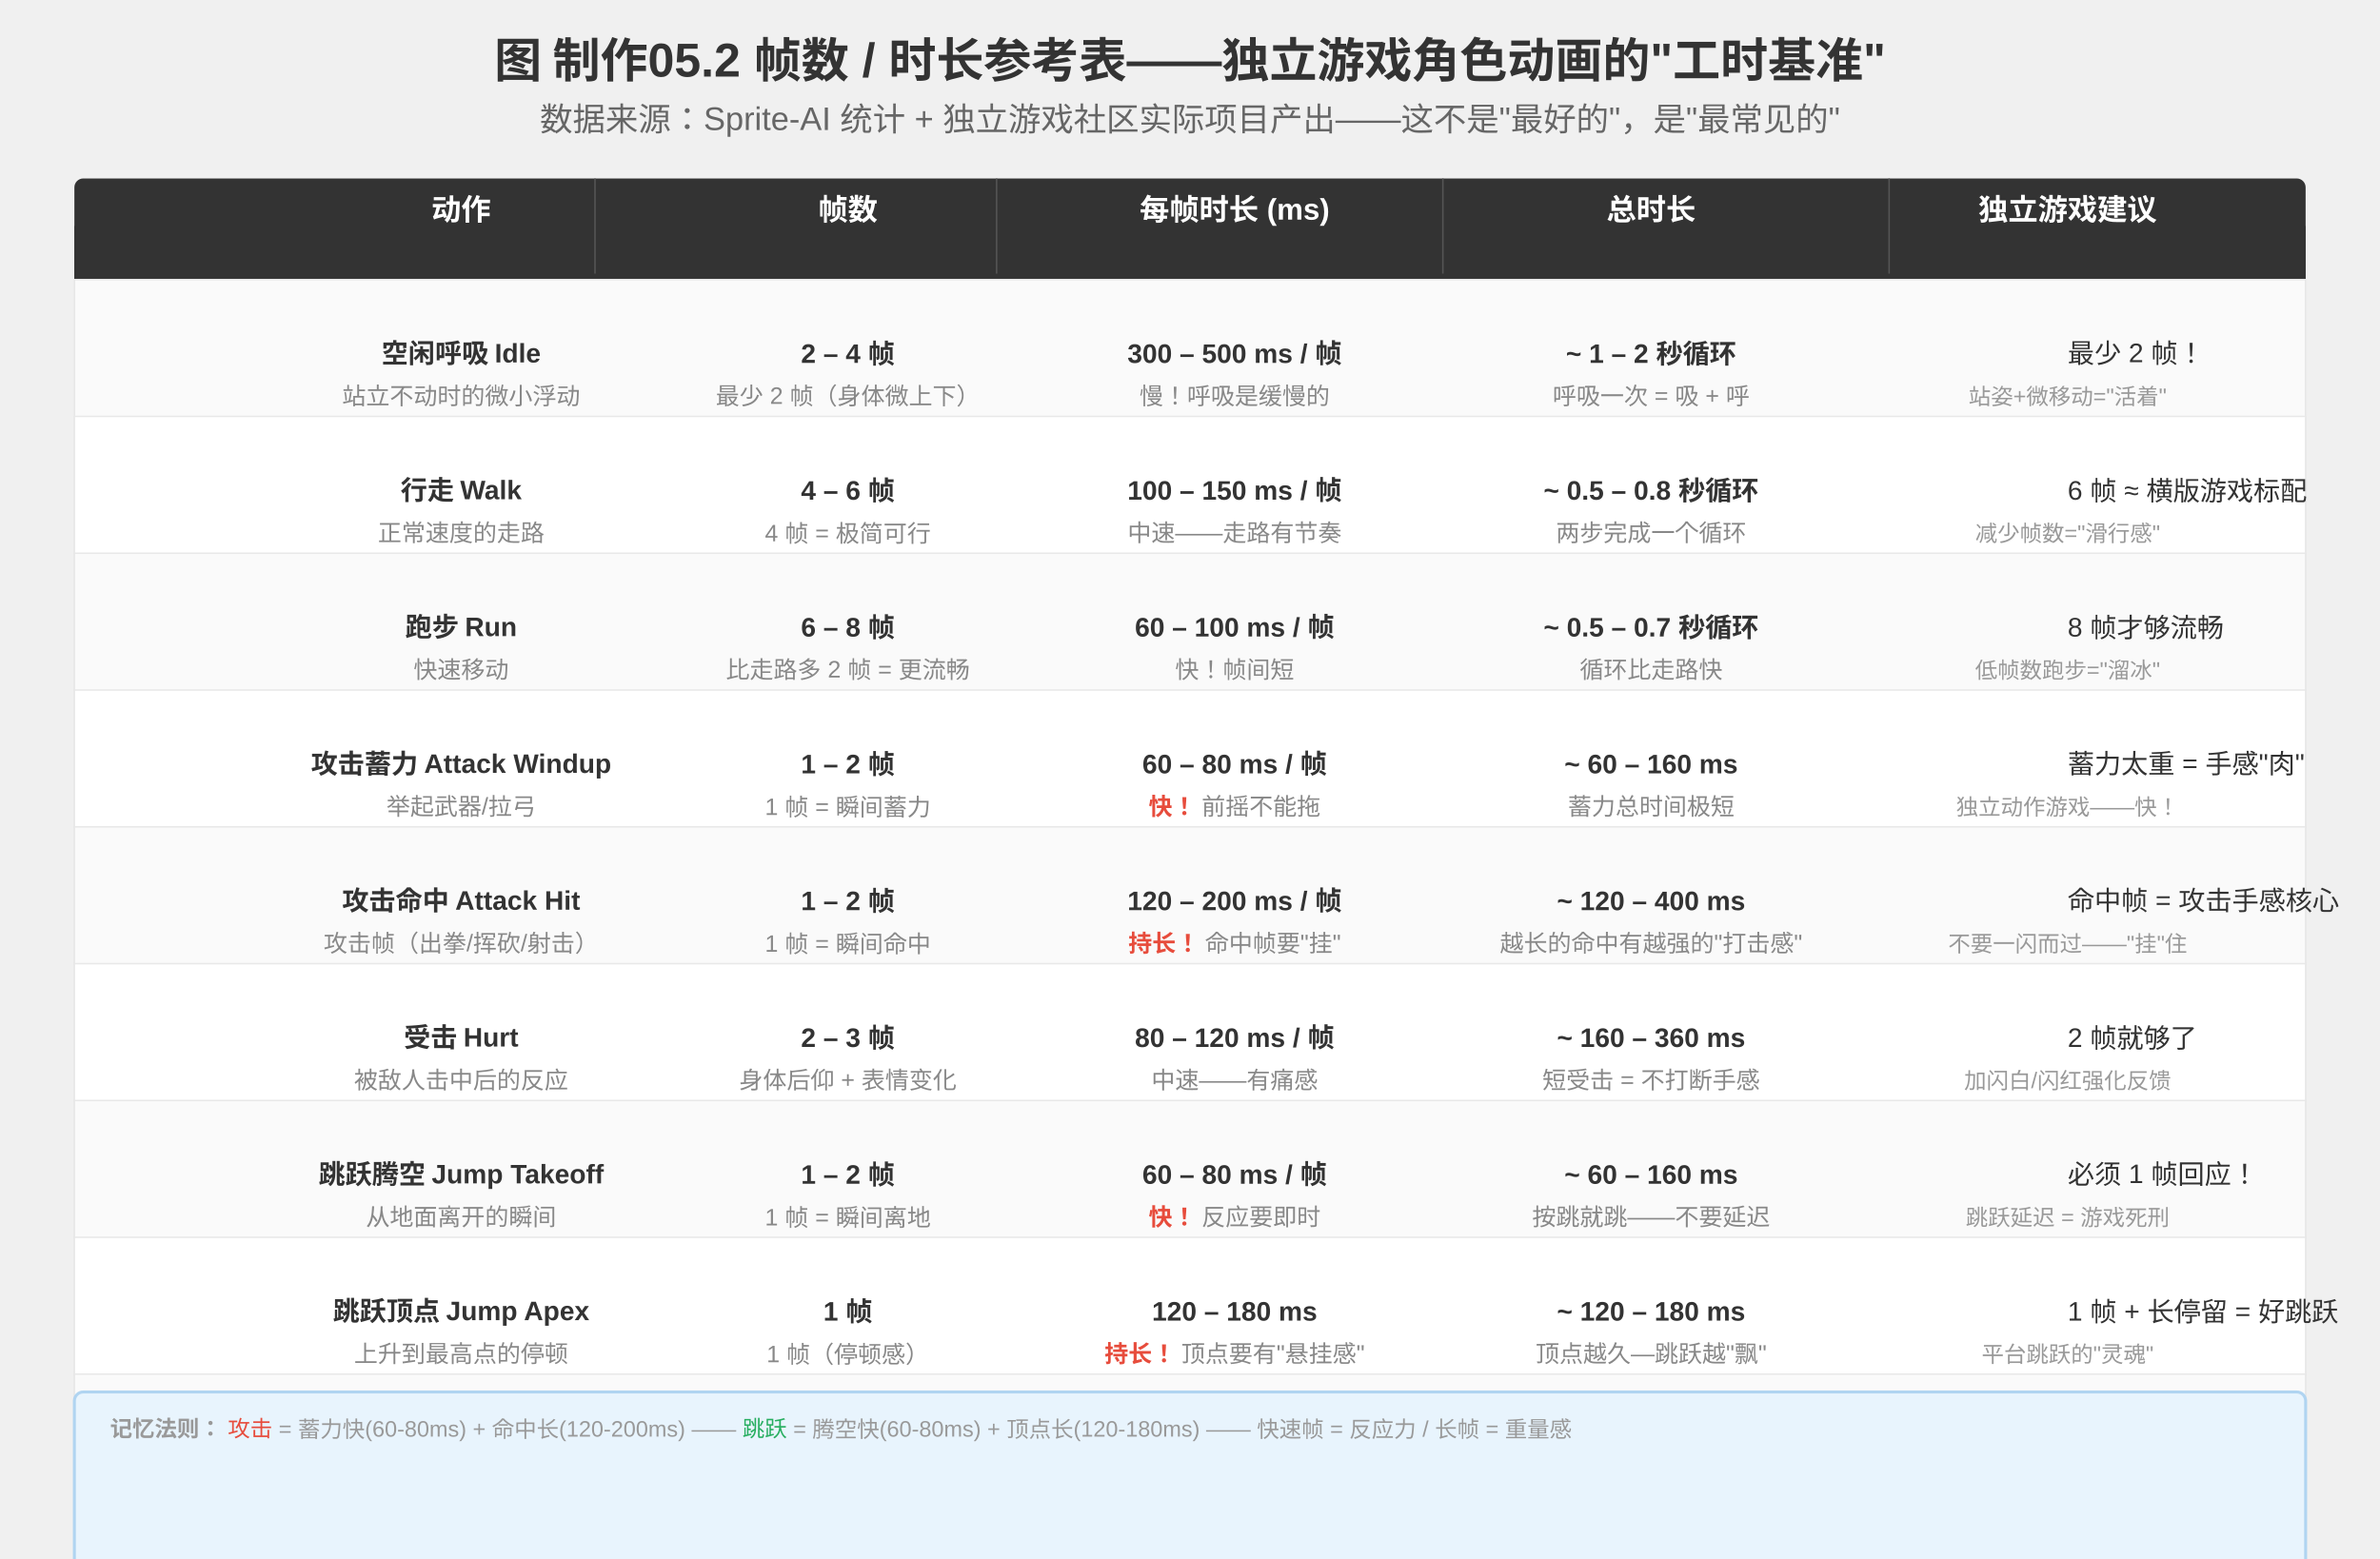
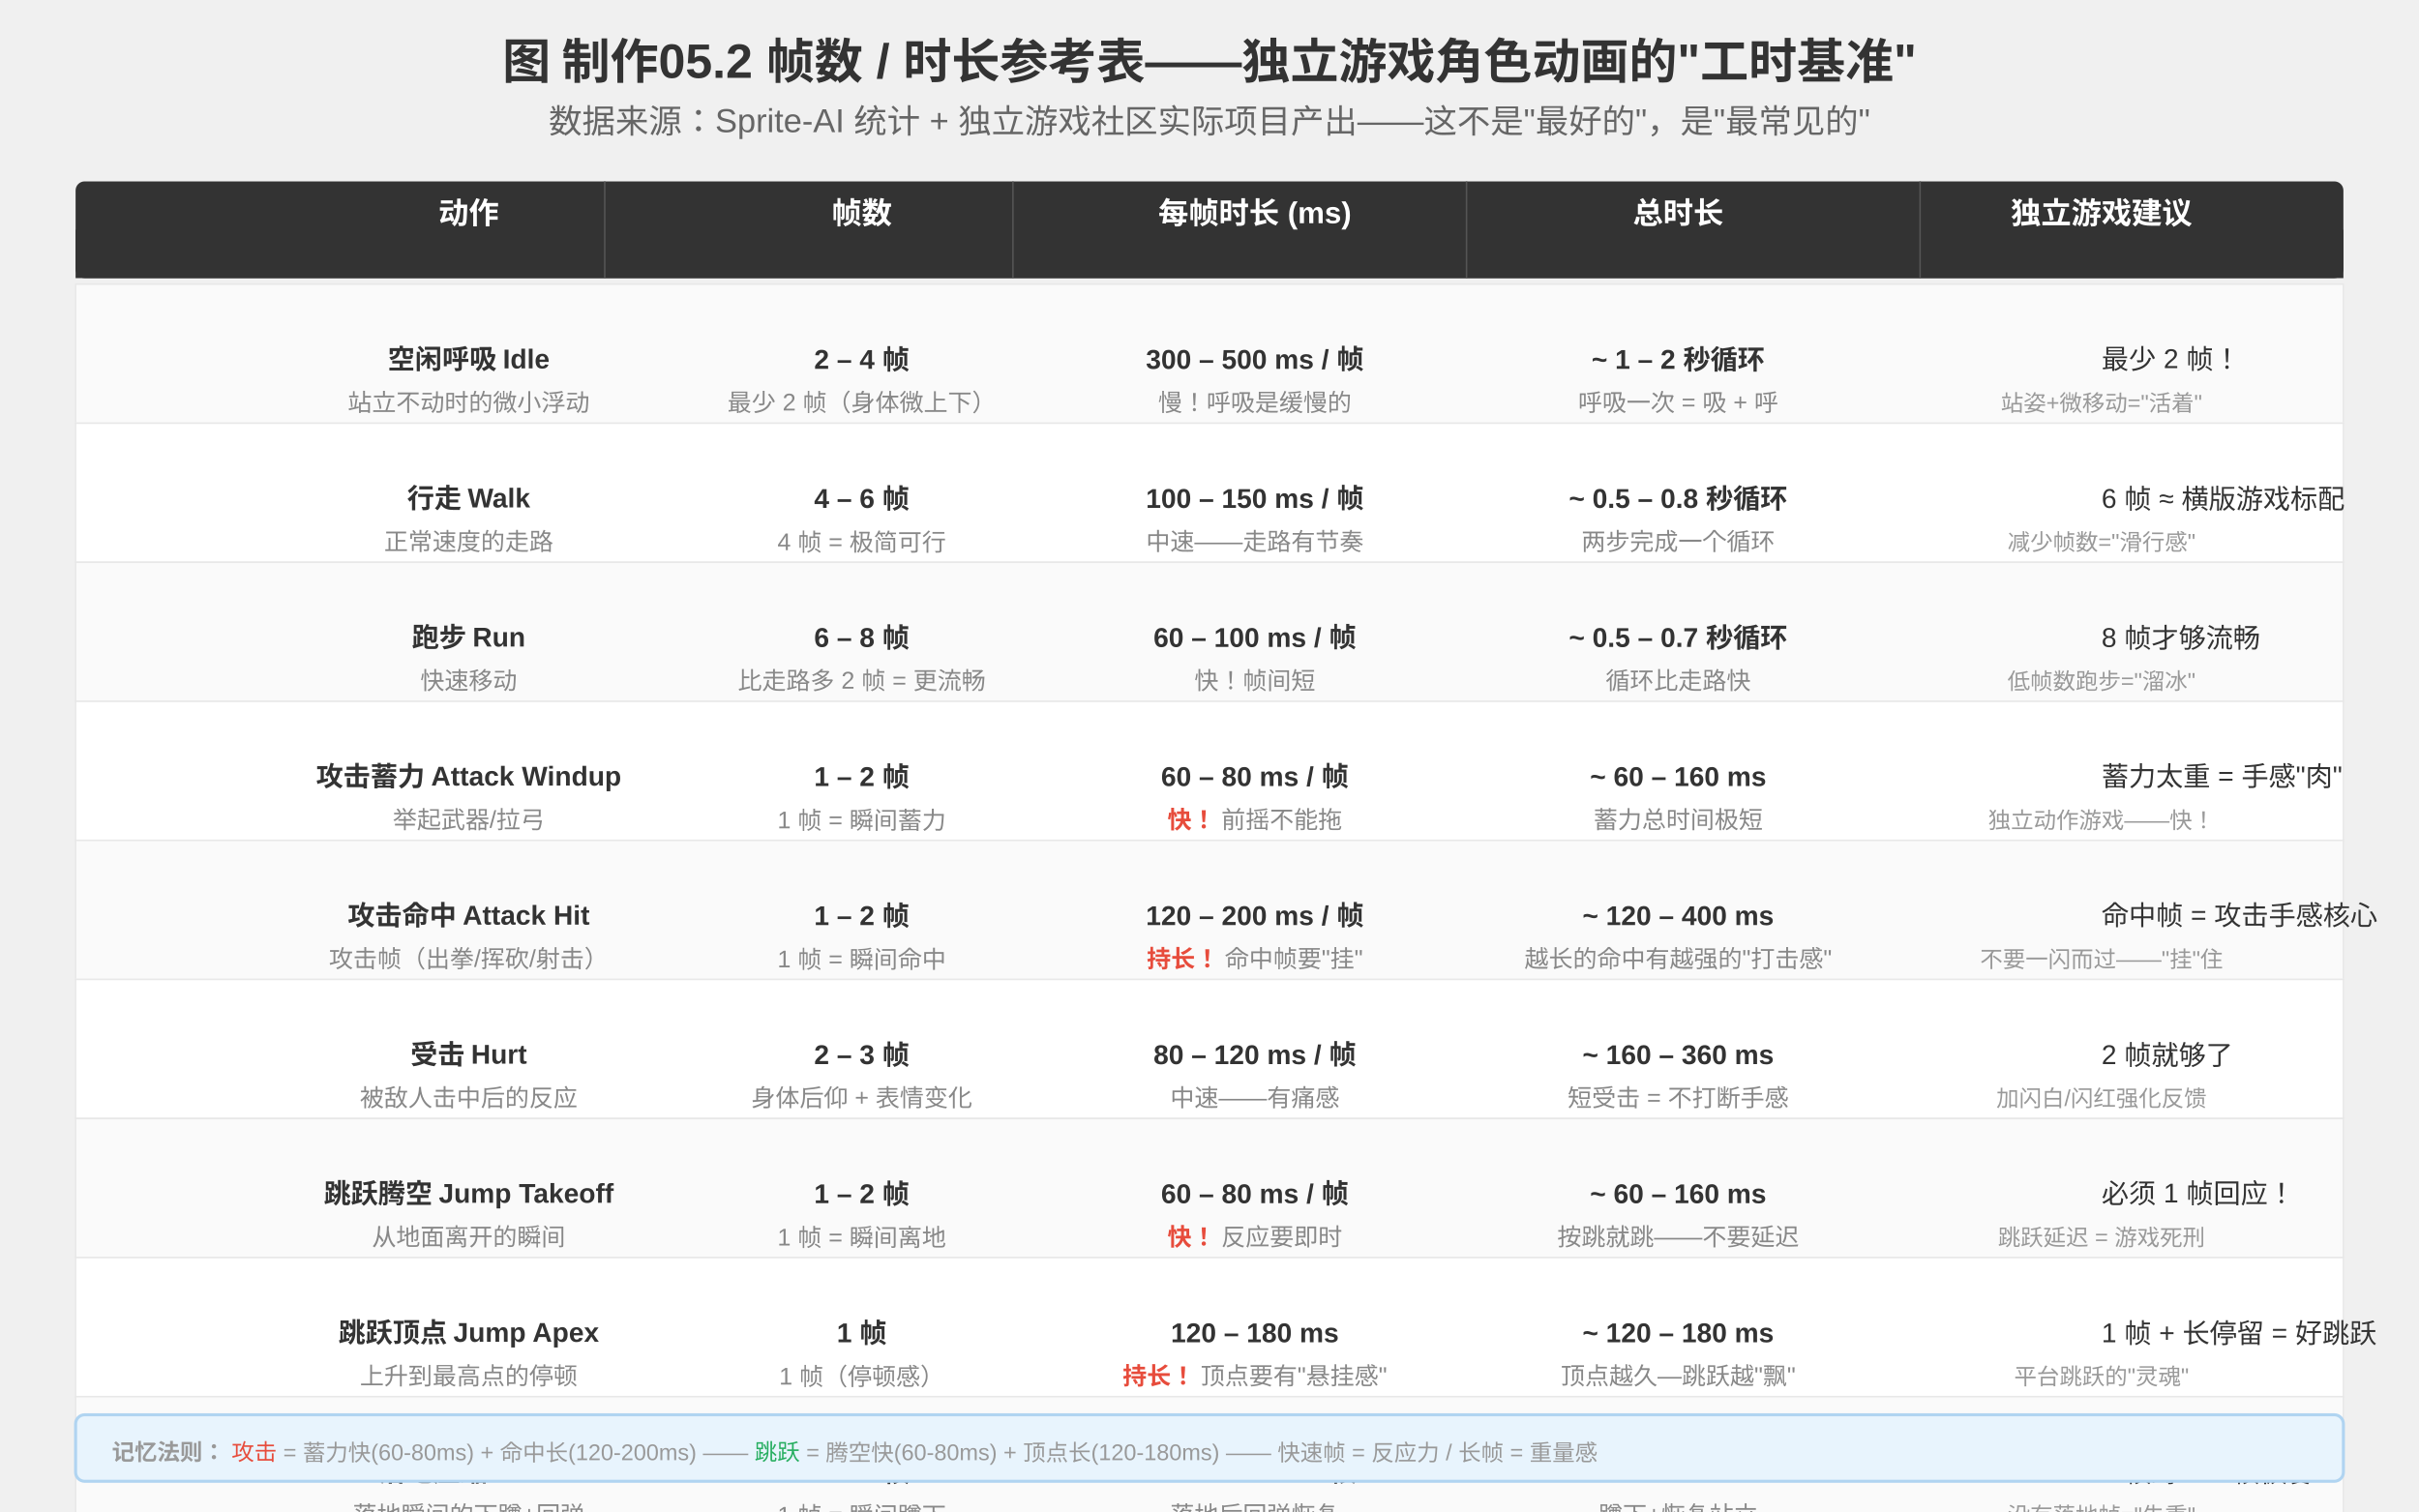
- <svg xmlns="http://www.w3.org/2000/svg" viewBox="0.0 0.0 800.0 524" width="800" height="524">
+ <svg xmlns="http://www.w3.org/2000/svg" viewBox="0 0 800 500" width="800" height="500">
  <style>
    text { font-family: 'PingFang SC','Microsoft YaHei',Arial,sans-serif; }
    .title { font-size: 16px; font-weight: bold; fill: #333; }
    .subtitle { font-size: 11px; fill: #666; }
    .header-text { font-size: 10px; font-weight: bold; fill: #fff; }
    .cell-text { font-size: 9px; fill: #333; }
    .cell-num { font-size: 9px; font-weight: bold; fill: #333; text-anchor: middle; }
    .cell-sub { font-size: 8px; fill: #888; }
    .note { font-size: 7.5px; fill: #999; }
    .highlight { font-size: 8px; fill: #E74C3C; font-weight: bold; }
    .range-low { font-size: 8px; fill: #2ECC71; font-weight: bold; }
    .range-high { font-size: 8px; fill: #F39C12; font-weight: bold; }
  </style>
  <text x="400" y="26" class="title" text-anchor="middle">图 制作05.2  帧数 / 时长参考表——独立游戏角色动画的"工时基准"</text>
  <text x="400" y="44" class="subtitle" text-anchor="middle">数据来源：Sprite-AI 统计 + 独立游戏社区实际项目产出——这不是"最好的"，是"最常见的"</text>
  <g transform="translate(25, 60)">
-     <rect x="0" y="0" width="750" height="524" fill="#333" rx="3" />
-     <rect x="0" y="16" width="750" height="524" fill="#333" />
+     <rect x="0" y="0" width="750" height="32" fill="#333" rx="3" />
+     <rect x="0" y="16" width="750" height="16" fill="#333" />
    <text x="130" y="14" class="header-text" text-anchor="middle">动作</text>
    <text x="260" y="14" class="header-text" text-anchor="middle">帧数</text>
    <text x="390" y="14" class="header-text" text-anchor="middle">每帧时长 (ms)</text>
    <text x="530" y="14" class="header-text" text-anchor="middle">总时长</text>
    <text x="670" y="14" class="header-text" text-anchor="middle">独立游戏建议</text>
    <line x1="175" y1="0" x2="175" y2="32" stroke="#555" stroke-width="0.5" />
    <line x1="310" y1="0" x2="310" y2="32" stroke="#555" stroke-width="0.5" />
    <line x1="460" y1="0" x2="460" y2="32" stroke="#555" stroke-width="0.5" />
    <line x1="610" y1="0" x2="610" y2="32" stroke="#555" stroke-width="0.5" />
-     <rect x="0" y="34" width="750" height="524" fill="#FAFAFA" stroke="#E8E8E8" stroke-width="0.5" />
+     <rect x="0" y="34" width="750" height="46" fill="#FAFAFA" stroke="#E8E8E8" stroke-width="0.5" />
    <g transform="translate(0, 34)">
      <text x="130" y="28" class="cell-text" text-anchor="middle" font-weight="bold">空闲呼吸 Idle</text>
      <text x="130" y="42" class="cell-sub" text-anchor="middle">站立不动时的微小浮动</text>
      <text x="260" y="28" class="cell-num" fill="#E74C3C">2 – 4 帧</text>
      <text x="260" y="42" class="cell-sub" text-anchor="middle">最少 2 帧（身体微上下）</text>
      <text x="390" y="28" class="cell-num">300 – 500 ms / 帧</text>
      <text x="390" y="42" class="cell-sub" text-anchor="middle">慢！呼吸是缓慢的</text>
      <text x="530" y="28" class="cell-num">~ 1 – 2 秒循环</text>
      <text x="530" y="42" class="cell-sub" text-anchor="middle">呼吸一次 = 吸 + 呼</text>
      <text x="670" y="28" class="cell-text" fill="#E74C3C">最少 2 帧！</text>
      <text x="670" y="42" class="note" text-anchor="middle">站姿+微移动="活着"</text>
    </g>
-     <rect x="0" y="80" width="750" height="524" fill="#fff" stroke="#E8E8E8" stroke-width="0.5" />
+     <rect x="0" y="80" width="750" height="46" fill="#fff" stroke="#E8E8E8" stroke-width="0.5" />
    <g transform="translate(0, 80)">
      <text x="130" y="28" class="cell-text" text-anchor="middle" font-weight="bold">行走 Walk</text>
      <text x="130" y="42" class="cell-sub" text-anchor="middle">正常速度的走路</text>
      <text x="260" y="28" class="cell-num" fill="#E74C3C">4 – 6 帧</text>
      <text x="260" y="42" class="cell-sub" text-anchor="middle">4 帧 = 极简可行</text>
      <text x="390" y="28" class="cell-num">100 – 150 ms / 帧</text>
      <text x="390" y="42" class="cell-sub" text-anchor="middle">中速——走路有节奏</text>
      <text x="530" y="28" class="cell-num">~ 0.5 – 0.8 秒循环</text>
      <text x="530" y="42" class="cell-sub" text-anchor="middle">两步完成一个循环</text>
      <text x="670" y="28" class="cell-text" fill="#333">6 帧 ≈ 横版游戏标配</text>
      <text x="670" y="42" class="note" text-anchor="middle">减少帧数="滑行感"</text>
    </g>
-     <rect x="0" y="126" width="750" height="524" fill="#FAFAFA" stroke="#E8E8E8" stroke-width="0.5" />
+     <rect x="0" y="126" width="750" height="46" fill="#FAFAFA" stroke="#E8E8E8" stroke-width="0.5" />
    <g transform="translate(0, 126)">
      <text x="130" y="28" class="cell-text" text-anchor="middle" font-weight="bold">跑步 Run</text>
      <text x="130" y="42" class="cell-sub" text-anchor="middle">快速移动</text>
      <text x="260" y="28" class="cell-num" fill="#E74C3C">6 – 8 帧</text>
      <text x="260" y="42" class="cell-sub" text-anchor="middle">比走路多 2 帧 = 更流畅</text>
      <text x="390" y="28" class="cell-num">60 – 100 ms / 帧</text>
      <text x="390" y="42" class="cell-sub" text-anchor="middle">快！帧间短</text>
      <text x="530" y="28" class="cell-num">~ 0.5 – 0.7 秒循环</text>
      <text x="530" y="42" class="cell-sub" text-anchor="middle">循环比走路快</text>
      <text x="670" y="28" class="cell-text" fill="#333">8 帧才够流畅</text>
      <text x="670" y="42" class="note" text-anchor="middle">低帧数跑步="溜冰"</text>
    </g>
-     <rect x="0" y="172" width="750" height="524" fill="#fff" stroke="#E8E8E8" stroke-width="0.5" />
+     <rect x="0" y="172" width="750" height="46" fill="#fff" stroke="#E8E8E8" stroke-width="0.5" />
    <g transform="translate(0, 172)">
      <text x="130" y="28" class="cell-text" text-anchor="middle" font-weight="bold">攻击蓄力 Attack Windup</text>
      <text x="130" y="42" class="cell-sub" text-anchor="middle">举起武器/拉弓</text>
      <text x="260" y="28" class="cell-num" fill="#E74C3C">1 – 2 帧</text>
      <text x="260" y="42" class="cell-sub" text-anchor="middle">1 帧 = 瞬间蓄力</text>
      <text x="390" y="28" class="cell-num">60 – 80 ms / 帧</text>
      <text x="390" y="42" class="cell-sub" text-anchor="middle">
        <tspan font-weight="bold" fill="#E74C3C">快！</tspan> 前摇不能拖</text>
      <text x="530" y="28" class="cell-num">~ 60 – 160 ms</text>
      <text x="530" y="42" class="cell-sub" text-anchor="middle">蓄力总时间极短</text>
      <text x="670" y="28" class="cell-text" fill="#E74C3C">蓄力太重 = 手感"肉"</text>
      <text x="670" y="42" class="note" text-anchor="middle">独立动作游戏——快！</text>
    </g>
-     <rect x="0" y="218" width="750" height="524" fill="#FAFAFA" stroke="#E8E8E8" stroke-width="0.5" />
+     <rect x="0" y="218" width="750" height="46" fill="#FAFAFA" stroke="#E8E8E8" stroke-width="0.5" />
    <g transform="translate(0, 218)">
      <text x="130" y="28" class="cell-text" text-anchor="middle" font-weight="bold">攻击命中 Attack Hit</text>
      <text x="130" y="42" class="cell-sub" text-anchor="middle">攻击帧（出拳/挥砍/射击）</text>
      <text x="260" y="28" class="cell-num" fill="#E74C3C">1 – 2 帧</text>
      <text x="260" y="42" class="cell-sub" text-anchor="middle">1 帧 = 瞬间命中</text>
      <text x="390" y="28" class="cell-num">120 – 200 ms / 帧</text>
      <text x="390" y="42" class="cell-sub" text-anchor="middle">
        <tspan font-weight="bold" fill="#E74C3C">持长！</tspan> 命中帧要"挂"</text>
      <text x="530" y="28" class="cell-num">~ 120 – 400 ms</text>
      <text x="530" y="42" class="cell-sub" text-anchor="middle">越长的命中有越强的"打击感"</text>
      <text x="670" y="28" class="cell-text" fill="#E74C3C">命中帧 = 攻击手感核心</text>
      <text x="670" y="42" class="note" text-anchor="middle">不要一闪而过——"挂"住</text>
    </g>
-     <rect x="0" y="264" width="750" height="524" fill="#fff" stroke="#E8E8E8" stroke-width="0.5" />
+     <rect x="0" y="264" width="750" height="46" fill="#fff" stroke="#E8E8E8" stroke-width="0.5" />
    <g transform="translate(0, 264)">
      <text x="130" y="28" class="cell-text" text-anchor="middle" font-weight="bold">受击 Hurt</text>
      <text x="130" y="42" class="cell-sub" text-anchor="middle">被敌人击中后的反应</text>
      <text x="260" y="28" class="cell-num" fill="#E74C3C">2 – 3 帧</text>
      <text x="260" y="42" class="cell-sub" text-anchor="middle">身体后仰 + 表情变化</text>
      <text x="390" y="28" class="cell-num">80 – 120 ms / 帧</text>
      <text x="390" y="42" class="cell-sub" text-anchor="middle">中速——有痛感</text>
      <text x="530" y="28" class="cell-num">~ 160 – 360 ms</text>
      <text x="530" y="42" class="cell-sub" text-anchor="middle">短受击 = 不打断手感</text>
      <text x="670" y="28" class="cell-text" fill="#333">2 帧就够了</text>
      <text x="670" y="42" class="note" text-anchor="middle">加闪白/闪红强化反馈</text>
    </g>
-     <rect x="0" y="310" width="750" height="524" fill="#FAFAFA" stroke="#E8E8E8" stroke-width="0.5" />
+     <rect x="0" y="310" width="750" height="46" fill="#FAFAFA" stroke="#E8E8E8" stroke-width="0.5" />
    <g transform="translate(0, 310)">
      <text x="130" y="28" class="cell-text" text-anchor="middle" font-weight="bold">跳跃腾空 Jump Takeoff</text>
      <text x="130" y="42" class="cell-sub" text-anchor="middle">从地面离开的瞬间</text>
      <text x="260" y="28" class="cell-num" fill="#E74C3C">1 – 2 帧</text>
      <text x="260" y="42" class="cell-sub" text-anchor="middle">1 帧 = 瞬间离地</text>
      <text x="390" y="28" class="cell-num">60 – 80 ms / 帧</text>
      <text x="390" y="42" class="cell-sub" text-anchor="middle">
        <tspan font-weight="bold" fill="#E74C3C">快！</tspan> 反应要即时</text>
      <text x="530" y="28" class="cell-num">~ 60 – 160 ms</text>
      <text x="530" y="42" class="cell-sub" text-anchor="middle">按跳就跳——不要延迟</text>
      <text x="670" y="28" class="cell-text" fill="#E74C3C">必须 1 帧回应！</text>
      <text x="670" y="42" class="note" text-anchor="middle">跳跃延迟 = 游戏死刑</text>
    </g>
-     <rect x="0" y="356" width="750" height="524" fill="#fff" stroke="#E8E8E8" stroke-width="0.5" />
+     <rect x="0" y="356" width="750" height="46" fill="#fff" stroke="#E8E8E8" stroke-width="0.5" />
    <g transform="translate(0, 356)">
      <text x="130" y="28" class="cell-text" text-anchor="middle" font-weight="bold">跳跃顶点 Jump Apex</text>
      <text x="130" y="42" class="cell-sub" text-anchor="middle">上升到最高点的停顿</text>
      <text x="260" y="28" class="cell-num" fill="#E74C3C">1 帧</text>
      <text x="260" y="42" class="cell-sub" text-anchor="middle">1 帧（停顿感）</text>
      <text x="390" y="28" class="cell-num">120 – 180 ms</text>
      <text x="390" y="42" class="cell-sub" text-anchor="middle">
        <tspan font-weight="bold" fill="#E74C3C">持长！</tspan> 顶点要有"悬挂感"</text>
      <text x="530" y="28" class="cell-num">~ 120 – 180 ms</text>
      <text x="530" y="42" class="cell-sub" text-anchor="middle">顶点越久—跳跃越"飘"</text>
      <text x="670" y="28" class="cell-text" fill="#333">1 帧 + 长停留 = 好跳跃</text>
      <text x="670" y="42" class="note" text-anchor="middle">平台跳跃的"灵魂"</text>
    </g>
-     <rect x="0" y="402" width="750" height="524" fill="#FAFAFA" stroke="#E8E8E8" stroke-width="0.5" />
+     <rect x="0" y="402" width="750" height="46" fill="#FAFAFA" stroke="#E8E8E8" stroke-width="0.5" />
    <g transform="translate(0, 402)">
      <text x="130" y="28" class="cell-text" text-anchor="middle" font-weight="bold">落地压缩 Land</text>
      <text x="130" y="42" class="cell-sub" text-anchor="middle">落地瞬间的下蹲+回弹</text>
      <text x="260" y="28" class="cell-num" fill="#E74C3C">1 – 2 帧</text>
      <text x="260" y="42" class="cell-sub" text-anchor="middle">1 帧 = 瞬间蹲下</text>
      <text x="390" y="28" class="cell-num">80 – 120 ms / 帧</text>
      <text x="390" y="42" class="cell-sub" text-anchor="middle">落地后回弹恢复</text>
      <text x="530" y="28" class="cell-num">~ 80 – 240 ms</text>
      <text x="530" y="42" class="cell-sub" text-anchor="middle">蹲下+恢复站立</text>
      <text x="670" y="28" class="cell-text" fill="#333">1 帧蹲 + 1 帧恢复</text>
      <text x="670" y="42" class="note" text-anchor="middle">没有落地帧="失重"</text>
    </g>
  </g>
  <g transform="translate(25, 468)">
-     <rect x="0" y="0" width="750" height="524" fill="#E8F4FD" stroke="#B0D4F1" stroke-width="1" rx="3" />
+     <rect x="0" y="0" width="750" height="22" fill="#E8F4FD" stroke="#B0D4F1" stroke-width="1" rx="3" />
    <text x="12" y="15" class="note" fill="#2980B9">
      <tspan font-weight="bold">记忆法则：</tspan>
      <tspan fill="#E74C3C">攻击</tspan> = 蓄力快(60-80ms) + 命中长(120-200ms) ——
      <tspan fill="#27AE60">跳跃</tspan> = 腾空快(60-80ms) + 顶点长(120-180ms) ——
      快速帧 = 反应力 / 长帧 = 重量感
    </text>
  </g>
</svg>
